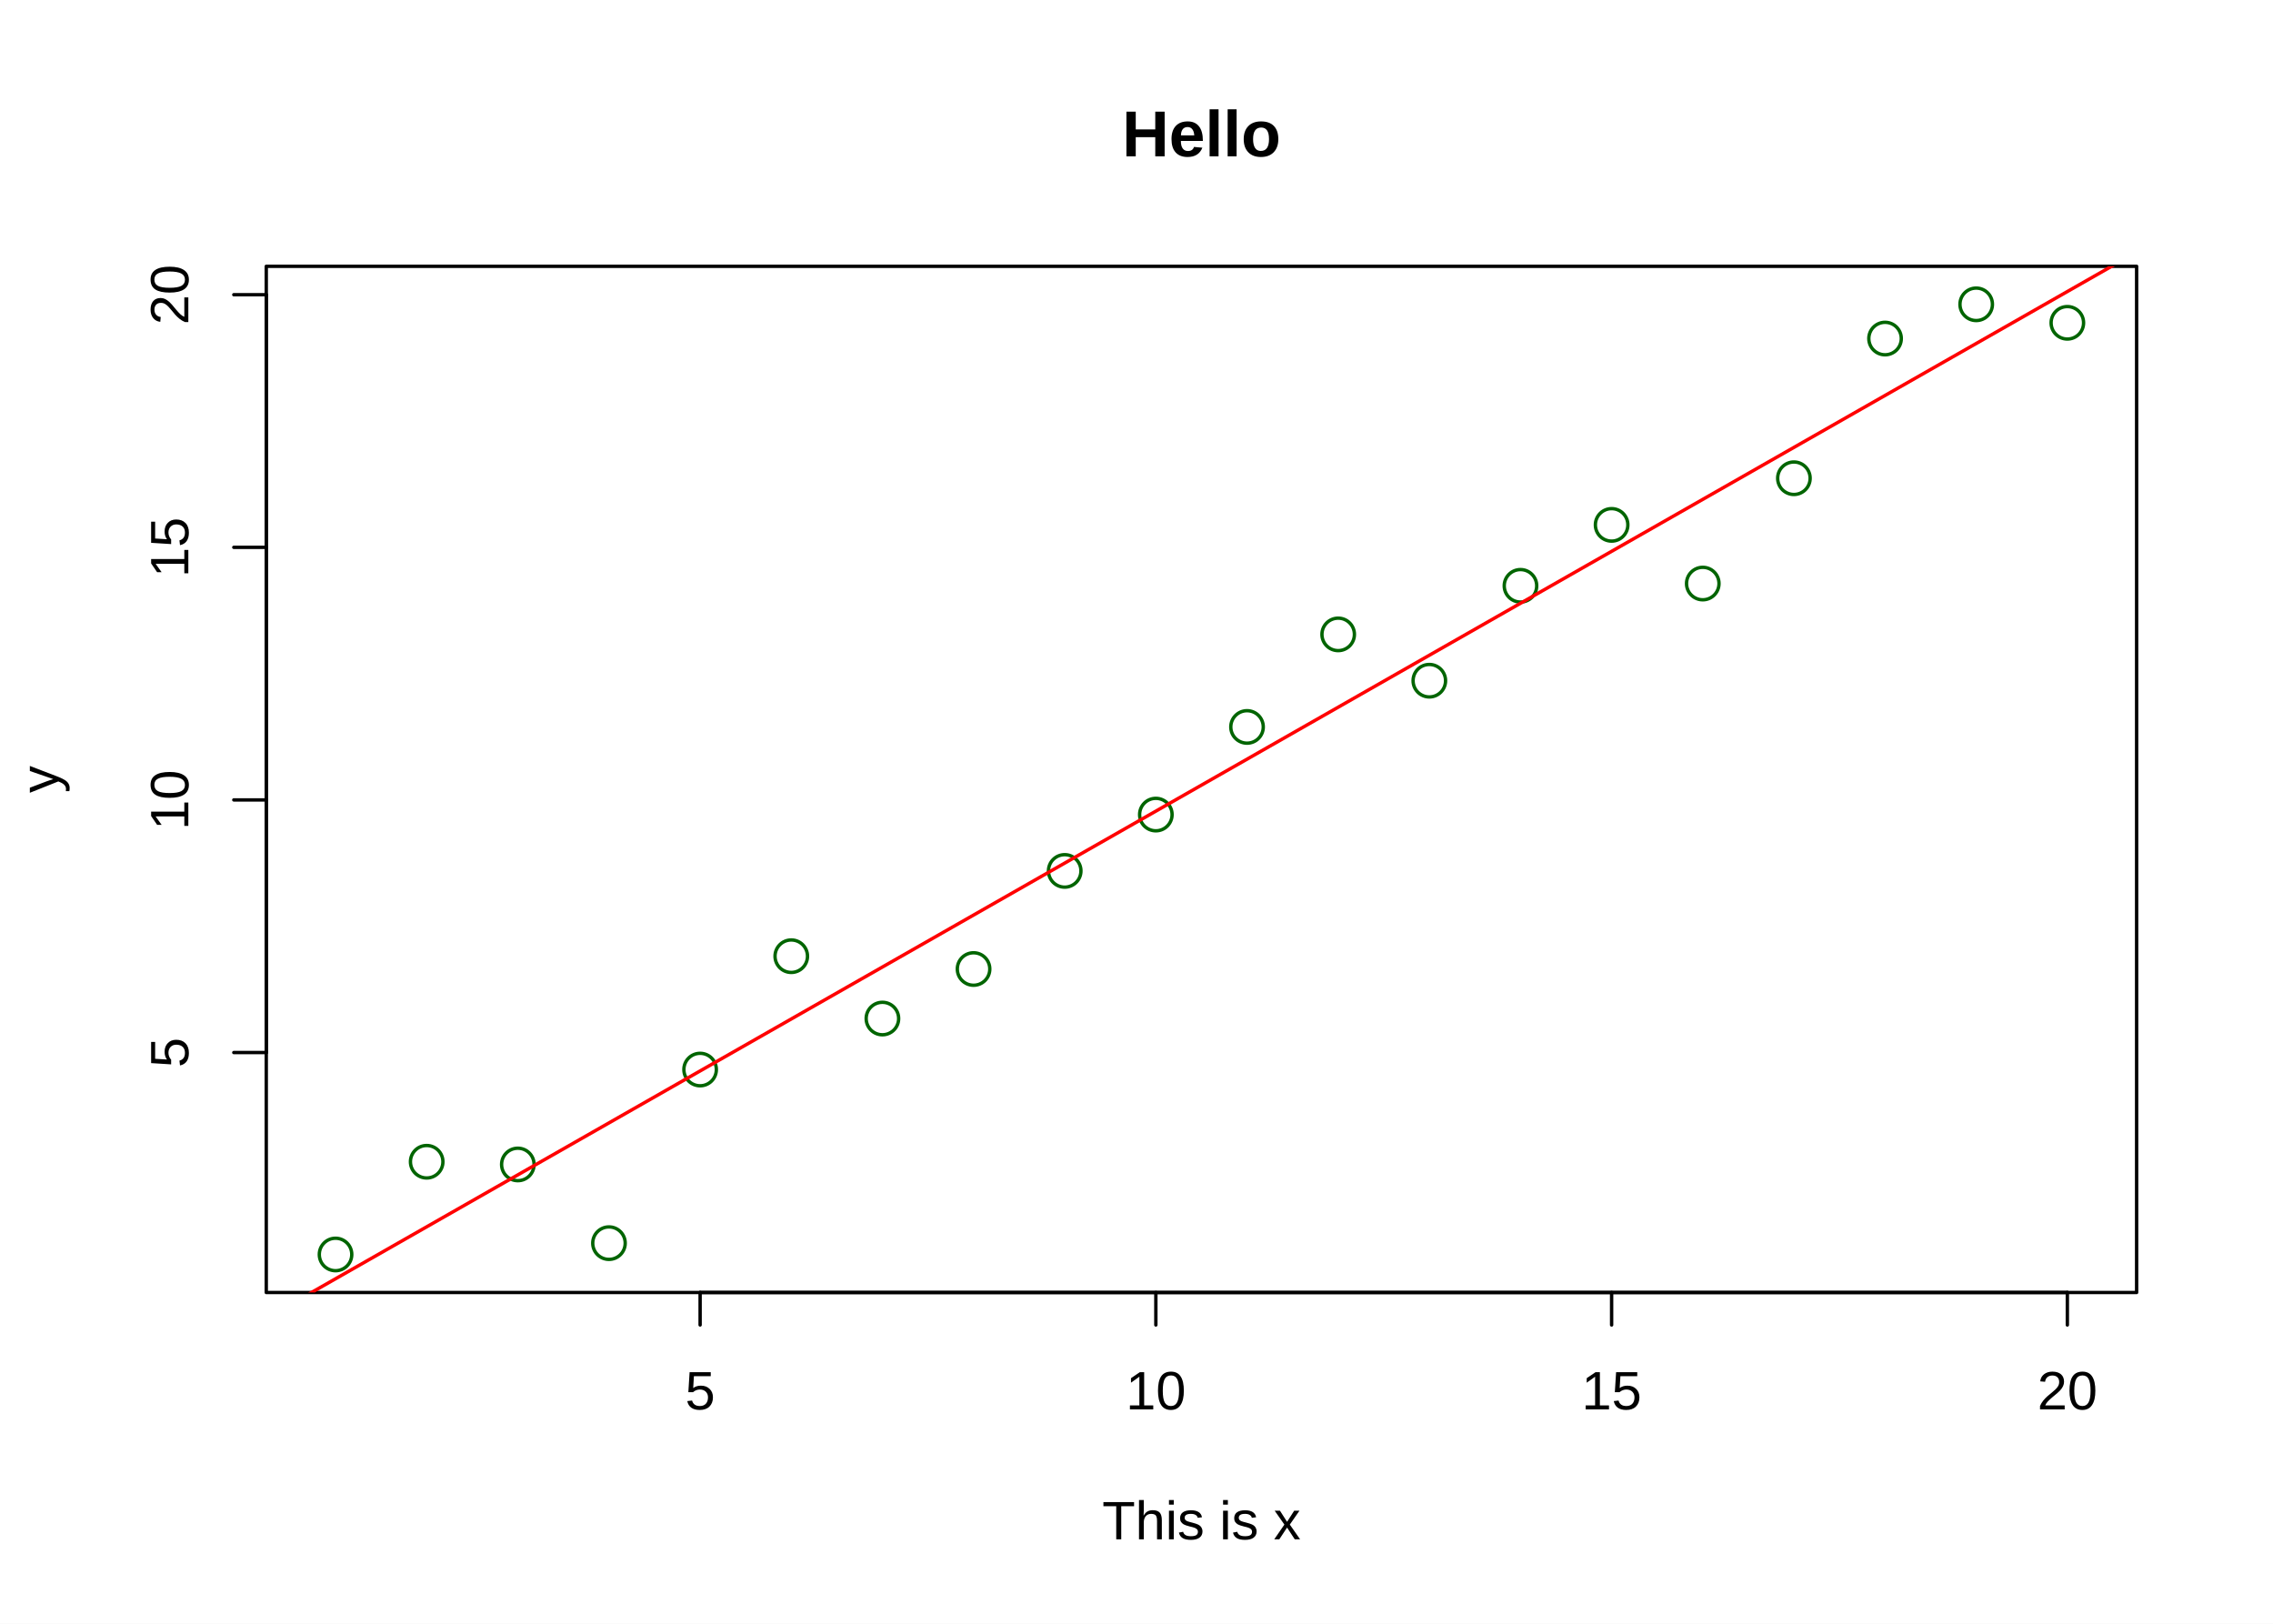
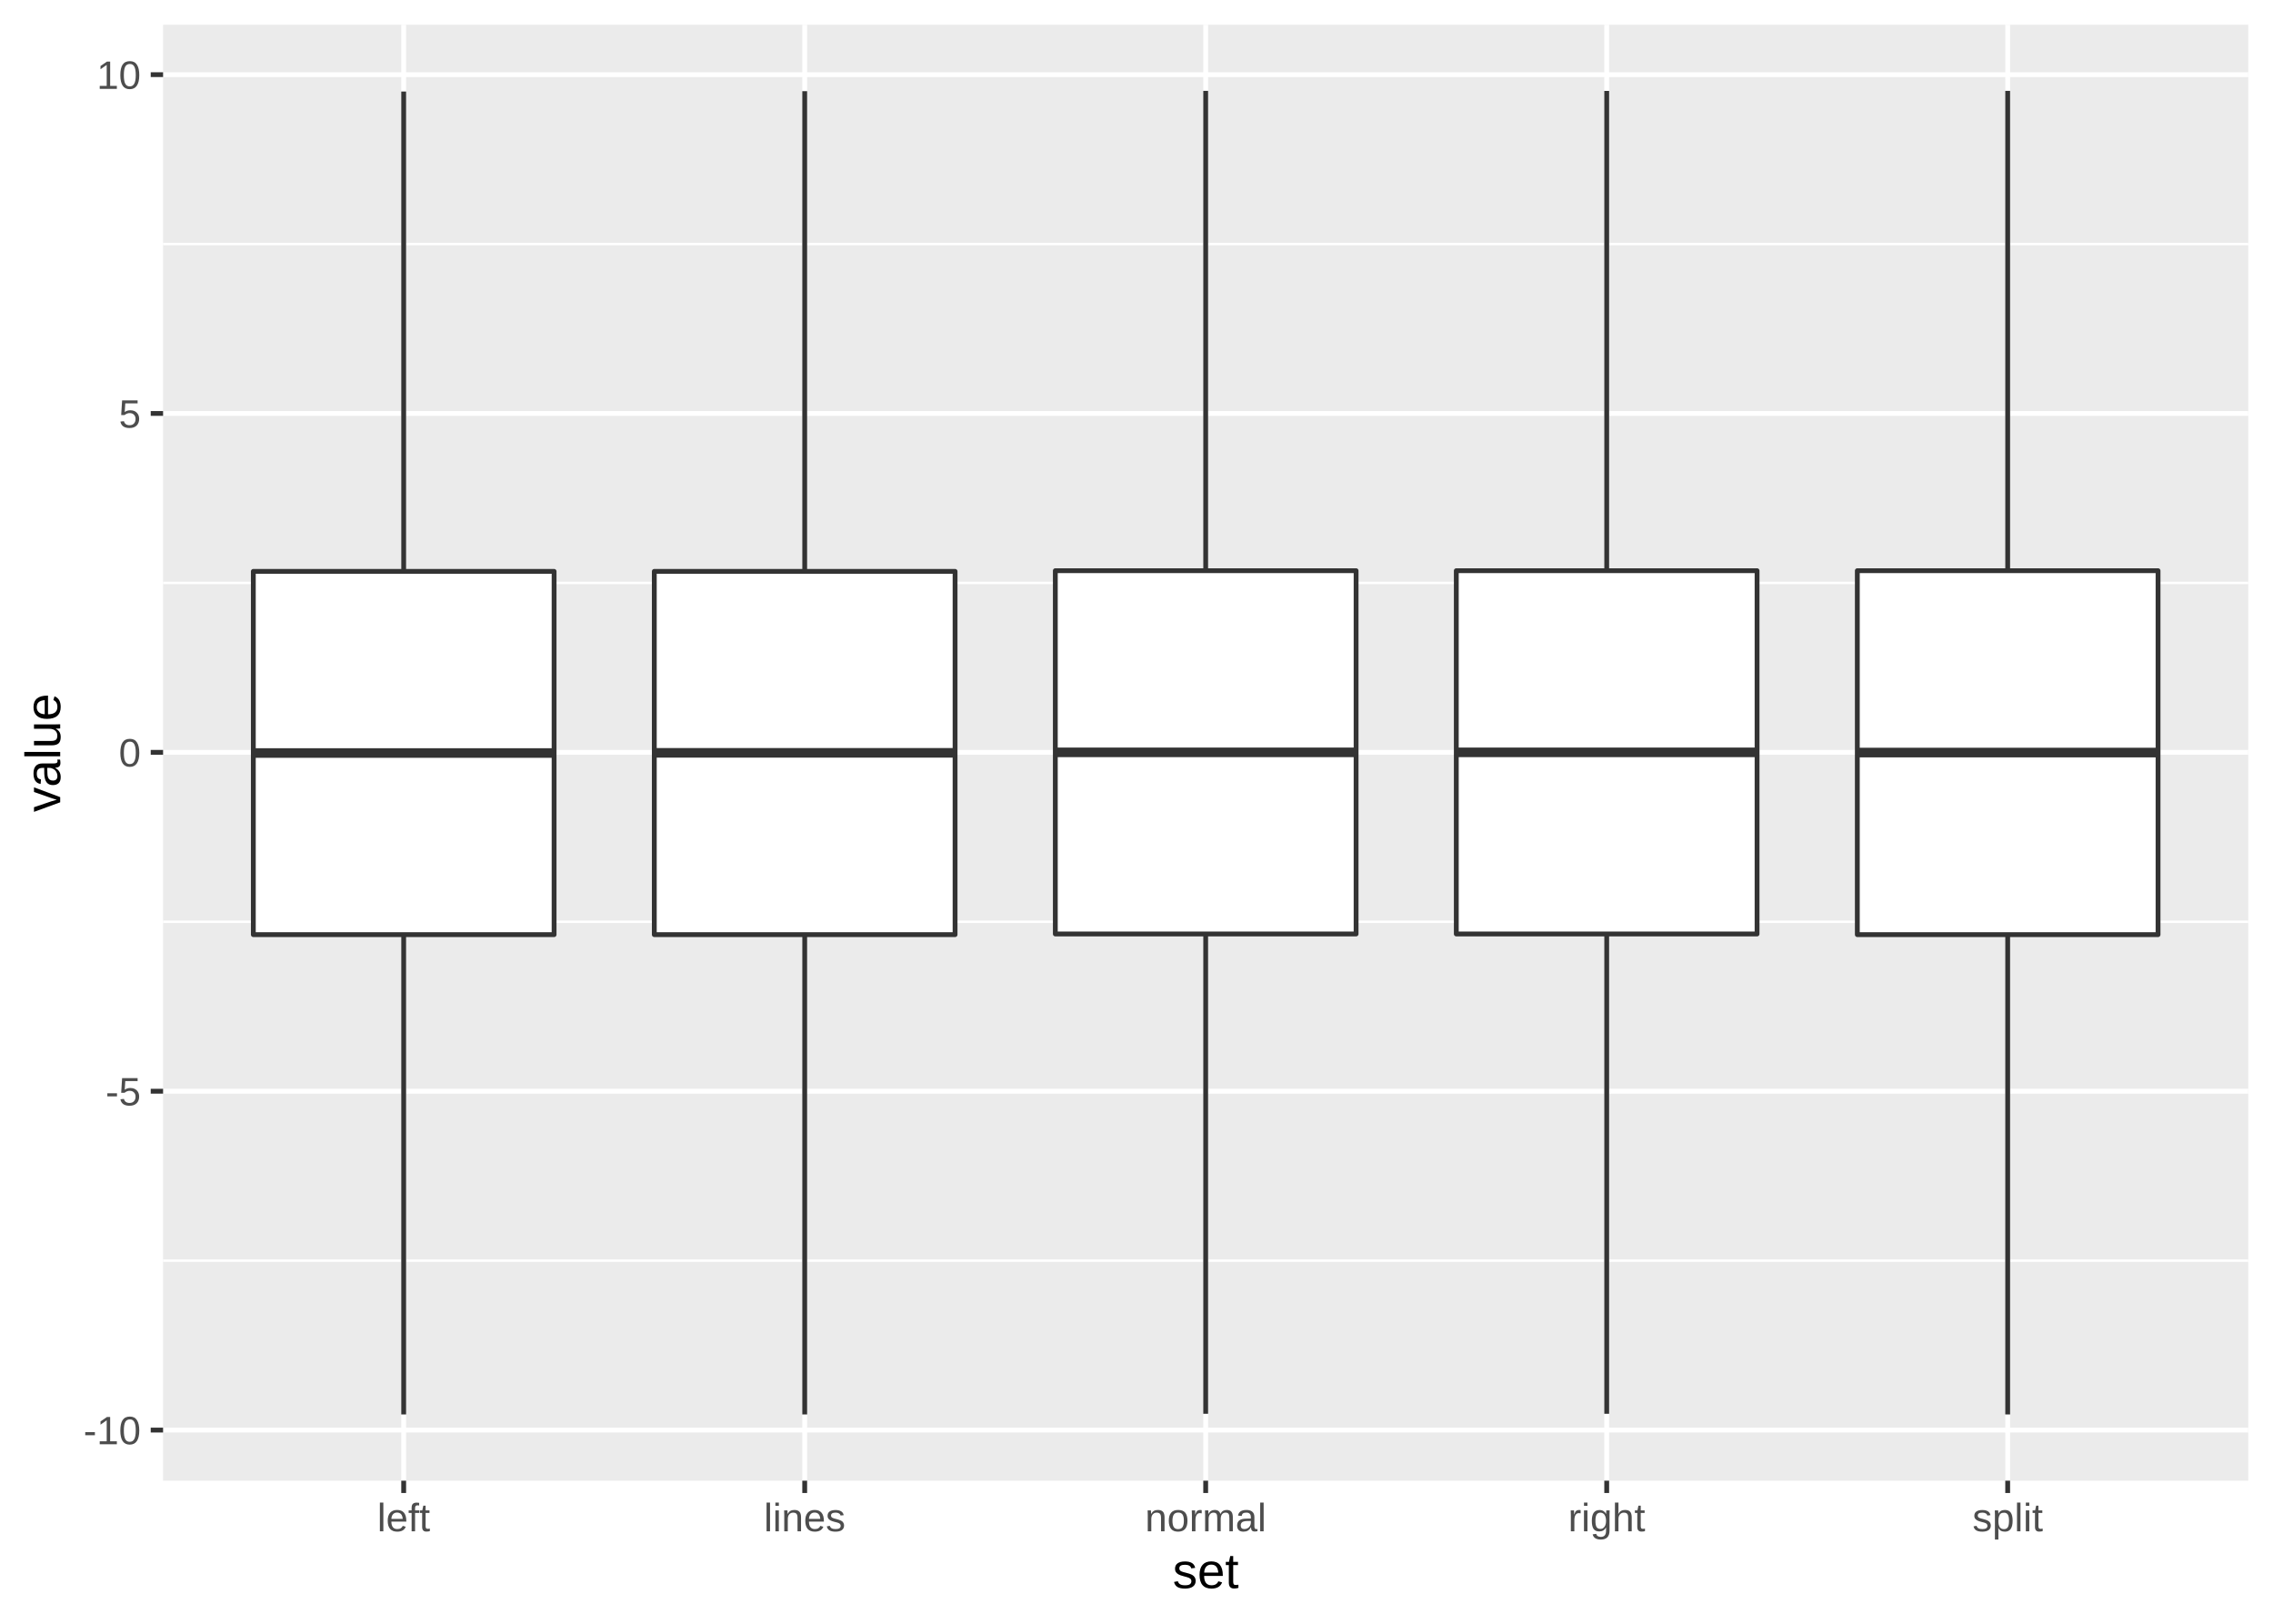
<svg xmlns="http://www.w3.org/2000/svg" viewBox="0 0 504.00 360.00">
  <defs>
    <style type="text/css">
    line, polyline, polygon, path, rect, circle {
      fill: none;
      stroke: #000000;
      stroke-linecap: round;
      stroke-linejoin: round;
      stroke-miterlimit: 10.00;
    }
  </style>
  </defs>
  <rect width="100%" height="100%" style="stroke: none; fill: #FFFFFF;" />
+   <rect x="0.00" y="0.00" width="504.00" height="360.00" style="stroke-width: 1.07; stroke: #FFFFFF; fill: #FFFFFF;" />
  <defs>
-     <clipPath id="cpNTkuMDR8NDczLjc2fDI4Ni41Nnw1OS4wNA==">
-       <rect x="59.04" y="59.04" width="414.72" height="227.52" />
+     <clipPath id="cpMzYuMTZ8NDk4LjUyfDMyOC4yOHw1LjQ4">
+       <rect x="36.16" y="5.48" width="462.36" height="322.80" />
    </clipPath>
  </defs>
-   <circle cx="74.40" cy="278.13" r="2.70pt" style="stroke-width: 0.75; stroke: #006400;" clip-path="url(#cpNTkuMDR8NDczLjc2fDI4Ni41Nnw1OS4wNA==)" />
-   <circle cx="94.61" cy="257.57" r="2.70pt" style="stroke-width: 0.75; stroke: #006400;" clip-path="url(#cpNTkuMDR8NDczLjc2fDI4Ni41Nnw1OS4wNA==)" />
-   <circle cx="114.82" cy="258.17" r="2.70pt" style="stroke-width: 0.75; stroke: #006400;" clip-path="url(#cpNTkuMDR8NDczLjc2fDI4Ni41Nnw1OS4wNA==)" />
-   <circle cx="135.03" cy="275.62" r="2.70pt" style="stroke-width: 0.75; stroke: #006400;" clip-path="url(#cpNTkuMDR8NDczLjc2fDI4Ni41Nnw1OS4wNA==)" />
-   <circle cx="155.24" cy="237.13" r="2.70pt" style="stroke-width: 0.75; stroke: #006400;" clip-path="url(#cpNTkuMDR8NDczLjc2fDI4Ni41Nnw1OS4wNA==)" />
-   <circle cx="175.45" cy="212.00" r="2.70pt" style="stroke-width: 0.75; stroke: #006400;" clip-path="url(#cpNTkuMDR8NDczLjc2fDI4Ni41Nnw1OS4wNA==)" />
-   <circle cx="195.66" cy="225.82" r="2.70pt" style="stroke-width: 0.75; stroke: #006400;" clip-path="url(#cpNTkuMDR8NDczLjc2fDI4Ni41Nnw1OS4wNA==)" />
-   <circle cx="215.87" cy="214.84" r="2.70pt" style="stroke-width: 0.75; stroke: #006400;" clip-path="url(#cpNTkuMDR8NDczLjc2fDI4Ni41Nnw1OS4wNA==)" />
-   <circle cx="236.08" cy="193.09" r="2.70pt" style="stroke-width: 0.75; stroke: #006400;" clip-path="url(#cpNTkuMDR8NDczLjc2fDI4Ni41Nnw1OS4wNA==)" />
-   <circle cx="256.29" cy="180.60" r="2.70pt" style="stroke-width: 0.75; stroke: #006400;" clip-path="url(#cpNTkuMDR8NDczLjc2fDI4Ni41Nnw1OS4wNA==)" />
-   <circle cx="276.51" cy="161.17" r="2.70pt" style="stroke-width: 0.75; stroke: #006400;" clip-path="url(#cpNTkuMDR8NDczLjc2fDI4Ni41Nnw1OS4wNA==)" />
-   <circle cx="296.72" cy="140.65" r="2.70pt" style="stroke-width: 0.75; stroke: #006400;" clip-path="url(#cpNTkuMDR8NDczLjc2fDI4Ni41Nnw1OS4wNA==)" />
-   <circle cx="316.93" cy="150.92" r="2.70pt" style="stroke-width: 0.75; stroke: #006400;" clip-path="url(#cpNTkuMDR8NDczLjc2fDI4Ni41Nnw1OS4wNA==)" />
-   <circle cx="337.14" cy="129.88" r="2.70pt" style="stroke-width: 0.75; stroke: #006400;" clip-path="url(#cpNTkuMDR8NDczLjc2fDI4Ni41Nnw1OS4wNA==)" />
-   <circle cx="357.35" cy="116.37" r="2.70pt" style="stroke-width: 0.75; stroke: #006400;" clip-path="url(#cpNTkuMDR8NDczLjc2fDI4Ni41Nnw1OS4wNA==)" />
-   <circle cx="377.56" cy="129.38" r="2.70pt" style="stroke-width: 0.75; stroke: #006400;" clip-path="url(#cpNTkuMDR8NDczLjc2fDI4Ni41Nnw1OS4wNA==)" />
-   <circle cx="397.77" cy="106.03" r="2.70pt" style="stroke-width: 0.75; stroke: #006400;" clip-path="url(#cpNTkuMDR8NDczLjc2fDI4Ni41Nnw1OS4wNA==)" />
-   <circle cx="417.98" cy="75.06" r="2.70pt" style="stroke-width: 0.75; stroke: #006400;" clip-path="url(#cpNTkuMDR8NDczLjc2fDI4Ni41Nnw1OS4wNA==)" />
-   <circle cx="438.19" cy="67.47" r="2.70pt" style="stroke-width: 0.75; stroke: #006400;" clip-path="url(#cpNTkuMDR8NDczLjc2fDI4Ni41Nnw1OS4wNA==)" />
-   <circle cx="458.40" cy="71.57" r="2.70pt" style="stroke-width: 0.75; stroke: #006400;" clip-path="url(#cpNTkuMDR8NDczLjc2fDI4Ni41Nnw1OS4wNA==)" />
+   <rect x="36.16" y="5.48" width="462.36" height="322.80" style="stroke-width: 1.07; stroke: none; fill: #EBEBEB;" clip-path="url(#cpMzYuMTZ8NDk4LjUyfDMyOC4yOHw1LjQ4)" />
+   <polyline points="36.16,279.50 498.52,279.50 " style="stroke-width: 0.53; stroke: #FFFFFF; stroke-linecap: butt;" clip-path="url(#cpMzYuMTZ8NDk4LjUyfDMyOC4yOHw1LjQ4)" />
+   <polyline points="36.16,204.37 498.52,204.37 " style="stroke-width: 0.53; stroke: #FFFFFF; stroke-linecap: butt;" clip-path="url(#cpMzYuMTZ8NDk4LjUyfDMyOC4yOHw1LjQ4)" />
+   <polyline points="36.16,129.24 498.52,129.24 " style="stroke-width: 0.53; stroke: #FFFFFF; stroke-linecap: butt;" clip-path="url(#cpMzYuMTZ8NDk4LjUyfDMyOC4yOHw1LjQ4)" />
+   <polyline points="36.16,54.11 498.52,54.11 " style="stroke-width: 0.53; stroke: #FFFFFF; stroke-linecap: butt;" clip-path="url(#cpMzYuMTZ8NDk4LjUyfDMyOC4yOHw1LjQ4)" />
+   <polyline points="36.16,317.06 498.52,317.06 " style="stroke-width: 1.07; stroke: #FFFFFF; stroke-linecap: butt;" clip-path="url(#cpMzYuMTZ8NDk4LjUyfDMyOC4yOHw1LjQ4)" />
+   <polyline points="36.16,241.93 498.52,241.93 " style="stroke-width: 1.07; stroke: #FFFFFF; stroke-linecap: butt;" clip-path="url(#cpMzYuMTZ8NDk4LjUyfDMyOC4yOHw1LjQ4)" />
+   <polyline points="36.16,166.80 498.52,166.80 " style="stroke-width: 1.07; stroke: #FFFFFF; stroke-linecap: butt;" clip-path="url(#cpMzYuMTZ8NDk4LjUyfDMyOC4yOHw1LjQ4)" />
+   <polyline points="36.16,91.67 498.52,91.67 " style="stroke-width: 1.07; stroke: #FFFFFF; stroke-linecap: butt;" clip-path="url(#cpMzYuMTZ8NDk4LjUyfDMyOC4yOHw1LjQ4)" />
+   <polyline points="36.16,16.55 498.52,16.55 " style="stroke-width: 1.07; stroke: #FFFFFF; stroke-linecap: butt;" clip-path="url(#cpMzYuMTZ8NDk4LjUyfDMyOC4yOHw1LjQ4)" />
+   <polyline points="89.51,328.28 89.51,5.48 " style="stroke-width: 1.07; stroke: #FFFFFF; stroke-linecap: butt;" clip-path="url(#cpMzYuMTZ8NDk4LjUyfDMyOC4yOHw1LjQ4)" />
+   <polyline points="178.43,328.28 178.43,5.48 " style="stroke-width: 1.07; stroke: #FFFFFF; stroke-linecap: butt;" clip-path="url(#cpMzYuMTZ8NDk4LjUyfDMyOC4yOHw1LjQ4)" />
+   <polyline points="267.34,328.28 267.34,5.48 " style="stroke-width: 1.07; stroke: #FFFFFF; stroke-linecap: butt;" clip-path="url(#cpMzYuMTZ8NDk4LjUyfDMyOC4yOHw1LjQ4)" />
+   <polyline points="356.26,328.28 356.26,5.48 " style="stroke-width: 1.07; stroke: #FFFFFF; stroke-linecap: butt;" clip-path="url(#cpMzYuMTZ8NDk4LjUyfDMyOC4yOHw1LjQ4)" />
+   <polyline points="445.17,328.28 445.17,5.48 " style="stroke-width: 1.07; stroke: #FFFFFF; stroke-linecap: butt;" clip-path="url(#cpMzYuMTZ8NDk4LjUyfDMyOC4yOHw1LjQ4)" />
+   <line x1="89.51" y1="126.68" x2="89.51" y2="20.30" style="stroke-width: 1.07; stroke: #333333; stroke-linecap: butt;" clip-path="url(#cpMzYuMTZ8NDk4LjUyfDMyOC4yOHw1LjQ4)" />
+   <line x1="89.51" y1="207.22" x2="89.51" y2="313.60" style="stroke-width: 1.07; stroke: #333333; stroke-linecap: butt;" clip-path="url(#cpMzYuMTZ8NDk4LjUyfDMyOC4yOHw1LjQ4)" />
+   <polygon points="56.17,126.68 56.17,207.22 122.86,207.22 122.86,126.68 56.17,126.68 " style="stroke-width: 1.07; stroke: #333333; fill: #FFFFFF;" clip-path="url(#cpMzYuMTZ8NDk4LjUyfDMyOC4yOHw1LjQ4)" />
+   <line x1="56.17" y1="166.95" x2="122.86" y2="166.95" style="stroke-width: 2.13; stroke: #333333; stroke-linecap: butt;" clip-path="url(#cpMzYuMTZ8NDk4LjUyfDMyOC4yOHw1LjQ4)" />
+   <line x1="178.43" y1="126.68" x2="178.43" y2="20.21" style="stroke-width: 1.07; stroke: #333333; stroke-linecap: butt;" clip-path="url(#cpMzYuMTZ8NDk4LjUyfDMyOC4yOHw1LjQ4)" />
+   <line x1="178.43" y1="207.22" x2="178.43" y2="313.60" style="stroke-width: 1.07; stroke: #333333; stroke-linecap: butt;" clip-path="url(#cpMzYuMTZ8NDk4LjUyfDMyOC4yOHw1LjQ4)" />
+   <polygon points="145.08,126.68 145.08,207.22 211.77,207.22 211.77,126.68 145.08,126.68 " style="stroke-width: 1.07; stroke: #333333; fill: #FFFFFF;" clip-path="url(#cpMzYuMTZ8NDk4LjUyfDMyOC4yOHw1LjQ4)" />
+   <line x1="145.08" y1="166.91" x2="211.77" y2="166.91" style="stroke-width: 2.13; stroke: #333333; stroke-linecap: butt;" clip-path="url(#cpMzYuMTZ8NDk4LjUyfDMyOC4yOHw1LjQ4)" />
+   <line x1="267.34" y1="126.53" x2="267.34" y2="20.15" style="stroke-width: 1.07; stroke: #333333; stroke-linecap: butt;" clip-path="url(#cpMzYuMTZ8NDk4LjUyfDMyOC4yOHw1LjQ4)" />
+   <line x1="267.34" y1="207.07" x2="267.34" y2="313.45" style="stroke-width: 1.07; stroke: #333333; stroke-linecap: butt;" clip-path="url(#cpMzYuMTZ8NDk4LjUyfDMyOC4yOHw1LjQ4)" />
+   <polygon points="234.00,126.53 234.00,207.07 300.69,207.07 300.69,126.53 234.00,126.53 " style="stroke-width: 1.07; stroke: #333333; fill: #FFFFFF;" clip-path="url(#cpMzYuMTZ8NDk4LjUyfDMyOC4yOHw1LjQ4)" />
+   <line x1="234.00" y1="166.80" x2="300.69" y2="166.80" style="stroke-width: 2.13; stroke: #333333; stroke-linecap: butt;" clip-path="url(#cpMzYuMTZ8NDk4LjUyfDMyOC4yOHw1LjQ4)" />
+   <line x1="356.26" y1="126.53" x2="356.26" y2="20.16" style="stroke-width: 1.07; stroke: #333333; stroke-linecap: butt;" clip-path="url(#cpMzYuMTZ8NDk4LjUyfDMyOC4yOHw1LjQ4)" />
+   <line x1="356.26" y1="207.07" x2="356.26" y2="313.45" style="stroke-width: 1.07; stroke: #333333; stroke-linecap: butt;" clip-path="url(#cpMzYuMTZ8NDk4LjUyfDMyOC4yOHw1LjQ4)" />
+   <polygon points="322.91,126.53 322.91,207.07 389.60,207.07 389.60,126.53 322.91,126.53 " style="stroke-width: 1.07; stroke: #333333; fill: #FFFFFF;" clip-path="url(#cpMzYuMTZ8NDk4LjUyfDMyOC4yOHw1LjQ4)" />
+   <line x1="322.91" y1="166.80" x2="389.60" y2="166.80" style="stroke-width: 2.13; stroke: #333333; stroke-linecap: butt;" clip-path="url(#cpMzYuMTZ8NDk4LjUyfDMyOC4yOHw1LjQ4)" />
+   <line x1="445.17" y1="126.53" x2="445.17" y2="20.15" style="stroke-width: 1.07; stroke: #333333; stroke-linecap: butt;" clip-path="url(#cpMzYuMTZ8NDk4LjUyfDMyOC4yOHw1LjQ4)" />
+   <line x1="445.17" y1="207.22" x2="445.17" y2="313.60" style="stroke-width: 1.07; stroke: #333333; stroke-linecap: butt;" clip-path="url(#cpMzYuMTZ8NDk4LjUyfDMyOC4yOHw1LjQ4)" />
+   <polygon points="411.83,126.53 411.83,207.22 478.51,207.22 478.51,126.53 411.83,126.53 " style="stroke-width: 1.07; stroke: #333333; fill: #FFFFFF;" clip-path="url(#cpMzYuMTZ8NDk4LjUyfDMyOC4yOHw1LjQ4)" />
+   <line x1="411.83" y1="166.85" x2="478.51" y2="166.85" style="stroke-width: 2.13; stroke: #333333; stroke-linecap: butt;" clip-path="url(#cpMzYuMTZ8NDk4LjUyfDMyOC4yOHw1LjQ4)" />
  <defs>
    <clipPath id="cpMC4wMHw1MDQuMDB8MzYwLjAwfDAuMDA=">
      <rect x="0.00" y="0.00" width="504.00" height="360.00" />
    </clipPath>
  </defs>
-   <line x1="155.24" y1="286.56" x2="458.40" y2="286.56" style="stroke-width: 0.75;" clip-path="url(#cpMC4wMHw1MDQuMDB8MzYwLjAwfDAuMDA=)" />
-   <line x1="155.24" y1="286.56" x2="155.24" y2="293.76" style="stroke-width: 0.75;" clip-path="url(#cpMC4wMHw1MDQuMDB8MzYwLjAwfDAuMDA=)" />
-   <line x1="256.29" y1="286.56" x2="256.29" y2="293.76" style="stroke-width: 0.75;" clip-path="url(#cpMC4wMHw1MDQuMDB8MzYwLjAwfDAuMDA=)" />
-   <line x1="357.35" y1="286.56" x2="357.35" y2="293.76" style="stroke-width: 0.75;" clip-path="url(#cpMC4wMHw1MDQuMDB8MzYwLjAwfDAuMDA=)" />
-   <line x1="458.40" y1="286.56" x2="458.40" y2="293.76" style="stroke-width: 0.75;" clip-path="url(#cpMC4wMHw1MDQuMDB8MzYwLjAwfDAuMDA=)" />
  <g clip-path="url(#cpMC4wMHw1MDQuMDB8MzYwLjAwfDAuMDA=)">
-     <text x="151.91" y="312.48" style="font-size: 12.00px; font-family: Arial;" textLength="6.67px" lengthAdjust="spacingAndGlyphs">5</text>
+     <text x="18.51" y="320.21" style="font-size: 8.80px; fill: #4D4D4D; font-family: Arial;" textLength="12.72px" lengthAdjust="spacingAndGlyphs">-10</text>
  </g>
  <g clip-path="url(#cpMC4wMHw1MDQuMDB8MzYwLjAwfDAuMDA=)">
-     <text x="249.62" y="312.48" style="font-size: 12.00px; font-family: Arial;" textLength="13.35px" lengthAdjust="spacingAndGlyphs">10</text>
+     <text x="23.41" y="245.08" style="font-size: 8.80px; fill: #4D4D4D; font-family: Arial;" textLength="7.82px" lengthAdjust="spacingAndGlyphs">-5</text>
  </g>
  <g clip-path="url(#cpMC4wMHw1MDQuMDB8MzYwLjAwfDAuMDA=)">
-     <text x="350.67" y="312.48" style="font-size: 12.00px; font-family: Arial;" textLength="13.35px" lengthAdjust="spacingAndGlyphs">15</text>
+     <text x="26.34" y="169.95" style="font-size: 8.80px; fill: #4D4D4D; font-family: Arial;" textLength="4.89px" lengthAdjust="spacingAndGlyphs">0</text>
  </g>
  <g clip-path="url(#cpMC4wMHw1MDQuMDB8MzYwLjAwfDAuMDA=)">
-     <text x="451.73" y="312.48" style="font-size: 12.00px; font-family: Arial;" textLength="13.35px" lengthAdjust="spacingAndGlyphs">20</text>
-   </g>
-   <line x1="59.04" y1="233.36" x2="59.04" y2="65.34" style="stroke-width: 0.75;" clip-path="url(#cpMC4wMHw1MDQuMDB8MzYwLjAwfDAuMDA=)" />
-   <line x1="59.04" y1="233.36" x2="51.84" y2="233.36" style="stroke-width: 0.75;" clip-path="url(#cpMC4wMHw1MDQuMDB8MzYwLjAwfDAuMDA=)" />
-   <line x1="59.04" y1="177.35" x2="51.84" y2="177.35" style="stroke-width: 0.75;" clip-path="url(#cpMC4wMHw1MDQuMDB8MzYwLjAwfDAuMDA=)" />
-   <line x1="59.04" y1="121.35" x2="51.84" y2="121.35" style="stroke-width: 0.75;" clip-path="url(#cpMC4wMHw1MDQuMDB8MzYwLjAwfDAuMDA=)" />
-   <line x1="59.04" y1="65.34" x2="51.84" y2="65.34" style="stroke-width: 0.75;" clip-path="url(#cpMC4wMHw1MDQuMDB8MzYwLjAwfDAuMDA=)" />
-   <g clip-path="url(#cpMC4wMHw1MDQuMDB8MzYwLjAwfDAuMDA=)">
-     <text transform="translate(41.76,236.70) rotate(-90)" style="font-size: 12.00px; font-family: Arial;" textLength="6.67px" lengthAdjust="spacingAndGlyphs">5</text>
+     <text x="26.34" y="94.82" style="font-size: 8.80px; fill: #4D4D4D; font-family: Arial;" textLength="4.89px" lengthAdjust="spacingAndGlyphs">5</text>
  </g>
  <g clip-path="url(#cpMC4wMHw1MDQuMDB8MzYwLjAwfDAuMDA=)">
-     <text transform="translate(41.76,184.03) rotate(-90)" style="font-size: 12.00px; font-family: Arial;" textLength="13.35px" lengthAdjust="spacingAndGlyphs">10</text>
+     <text x="21.44" y="19.70" style="font-size: 8.80px; fill: #4D4D4D; font-family: Arial;" textLength="9.79px" lengthAdjust="spacingAndGlyphs">10</text>
+   </g>
+   <polyline points="33.42,317.06 36.16,317.06 " style="stroke-width: 1.07; stroke: #333333; stroke-linecap: butt;" clip-path="url(#cpMC4wMHw1MDQuMDB8MzYwLjAwfDAuMDA=)" />
+   <polyline points="33.42,241.93 36.16,241.93 " style="stroke-width: 1.07; stroke: #333333; stroke-linecap: butt;" clip-path="url(#cpMC4wMHw1MDQuMDB8MzYwLjAwfDAuMDA=)" />
+   <polyline points="33.42,166.80 36.16,166.80 " style="stroke-width: 1.07; stroke: #333333; stroke-linecap: butt;" clip-path="url(#cpMC4wMHw1MDQuMDB8MzYwLjAwfDAuMDA=)" />
+   <polyline points="33.42,91.67 36.16,91.67 " style="stroke-width: 1.07; stroke: #333333; stroke-linecap: butt;" clip-path="url(#cpMC4wMHw1MDQuMDB8MzYwLjAwfDAuMDA=)" />
+   <polyline points="33.42,16.55 36.16,16.55 " style="stroke-width: 1.07; stroke: #333333; stroke-linecap: butt;" clip-path="url(#cpMC4wMHw1MDQuMDB8MzYwLjAwfDAuMDA=)" />
+   <polyline points="89.51,331.02 89.51,328.28 " style="stroke-width: 1.07; stroke: #333333; stroke-linecap: butt;" clip-path="url(#cpMC4wMHw1MDQuMDB8MzYwLjAwfDAuMDA=)" />
+   <polyline points="178.43,331.02 178.43,328.28 " style="stroke-width: 1.07; stroke: #333333; stroke-linecap: butt;" clip-path="url(#cpMC4wMHw1MDQuMDB8MzYwLjAwfDAuMDA=)" />
+   <polyline points="267.34,331.02 267.34,328.28 " style="stroke-width: 1.07; stroke: #333333; stroke-linecap: butt;" clip-path="url(#cpMC4wMHw1MDQuMDB8MzYwLjAwfDAuMDA=)" />
+   <polyline points="356.26,331.02 356.26,328.28 " style="stroke-width: 1.07; stroke: #333333; stroke-linecap: butt;" clip-path="url(#cpMC4wMHw1MDQuMDB8MzYwLjAwfDAuMDA=)" />
+   <polyline points="445.17,331.02 445.17,328.28 " style="stroke-width: 1.07; stroke: #333333; stroke-linecap: butt;" clip-path="url(#cpMC4wMHw1MDQuMDB8MzYwLjAwfDAuMDA=)" />
+   <g clip-path="url(#cpMC4wMHw1MDQuMDB8MzYwLjAwfDAuMDA=)">
+     <text x="83.64" y="339.51" style="font-size: 8.80px; fill: #4D4D4D; font-family: Arial;" textLength="11.74px" lengthAdjust="spacingAndGlyphs">left</text>
  </g>
  <g clip-path="url(#cpMC4wMHw1MDQuMDB8MzYwLjAwfDAuMDA=)">
-     <text transform="translate(41.76,128.02) rotate(-90)" style="font-size: 12.00px; font-family: Arial;" textLength="13.35px" lengthAdjust="spacingAndGlyphs">15</text>
+     <text x="169.38" y="339.51" style="font-size: 8.80px; fill: #4D4D4D; font-family: Arial;" textLength="18.10px" lengthAdjust="spacingAndGlyphs">lines</text>
  </g>
  <g clip-path="url(#cpMC4wMHw1MDQuMDB8MzYwLjAwfDAuMDA=)">
-     <text transform="translate(41.76,72.01) rotate(-90)" style="font-size: 12.00px; font-family: Arial;" textLength="13.35px" lengthAdjust="spacingAndGlyphs">20</text>
-   </g>
-   <polyline points="59.04,286.56 473.76,286.56 473.76,59.04 59.04,59.04 59.04,286.56 " style="stroke-width: 0.75;" clip-path="url(#cpMC4wMHw1MDQuMDB8MzYwLjAwfDAuMDA=)" />
-   <g clip-path="url(#cpMC4wMHw1MDQuMDB8MzYwLjAwfDAuMDA=)">
-     <text x="248.80" y="34.67" style="font-size: 14.40px; font-weight: bold; font-family: Arial;" textLength="35.21px" lengthAdjust="spacingAndGlyphs">Hello</text>
+     <text x="253.89" y="339.51" style="font-size: 8.80px; fill: #4D4D4D; font-family: Arial;" textLength="26.90px" lengthAdjust="spacingAndGlyphs">normal</text>
  </g>
  <g clip-path="url(#cpMC4wMHw1MDQuMDB8MzYwLjAwfDAuMDA=)">
-     <text x="244.40" y="341.28" style="font-size: 12.00px; font-family: Arial;" textLength="44.00px" lengthAdjust="spacingAndGlyphs">This is x</text>
+     <text x="347.70" y="339.51" style="font-size: 8.80px; fill: #4D4D4D; font-family: Arial;" textLength="17.12px" lengthAdjust="spacingAndGlyphs">right</text>
  </g>
  <g clip-path="url(#cpMC4wMHw1MDQuMDB8MzYwLjAwfDAuMDA=)">
-     <text transform="translate(12.96,175.80) rotate(-90)" style="font-size: 12.00px; font-family: Arial;" textLength="6.00px" lengthAdjust="spacingAndGlyphs">y</text>
+     <text x="437.35" y="339.51" style="font-size: 8.80px; fill: #4D4D4D; font-family: Arial;" textLength="15.65px" lengthAdjust="spacingAndGlyphs">split</text>
  </g>
-   <defs>
-     <clipPath id="cpNTkuMDR8NDczLjc2fDI4Ni41Nnw1OS4wNA==">
-       <rect x="59.04" y="59.04" width="414.72" height="227.52" />
-     </clipPath>
-   </defs>
-   <line x1="59.04" y1="292.27" x2="473.76" y2="55.88" style="stroke-width: 0.75; stroke: #FF0000;" clip-path="url(#cpNTkuMDR8NDczLjc2fDI4Ni41Nnw1OS4wNA==)" />
+   <g clip-path="url(#cpMC4wMHw1MDQuMDB8MzYwLjAwfDAuMDA=)">
+     <text x="260.01" y="352.10" style="font-size: 11.00px; font-family: Arial;" textLength="14.67px" lengthAdjust="spacingAndGlyphs">set</text>
+   </g>
+   <g clip-path="url(#cpMC4wMHw1MDQuMDB8MzYwLjAwfDAuMDA=)">
+     <text transform="translate(13.35,180.03) rotate(-90)" style="font-size: 11.00px; font-family: Arial;" textLength="26.30px" lengthAdjust="spacingAndGlyphs">value</text>
+   </g>
</svg>
